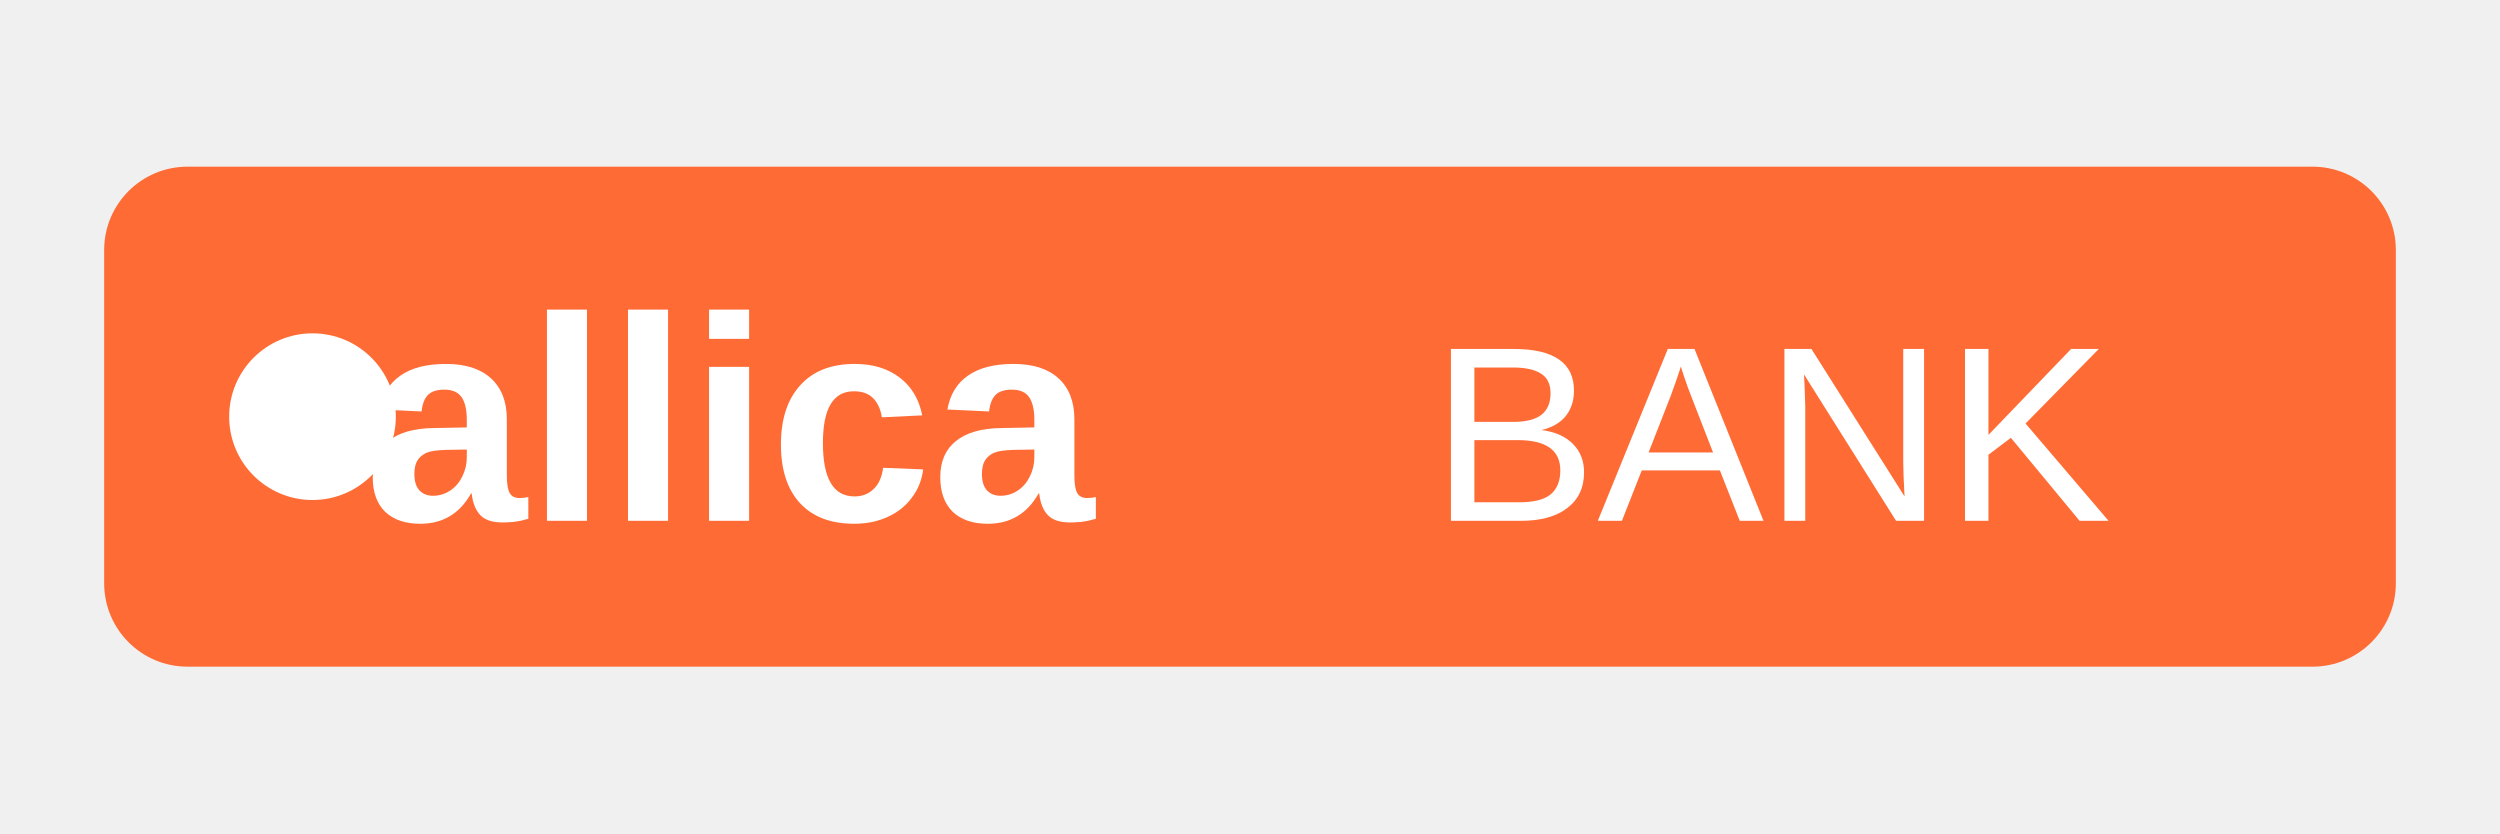
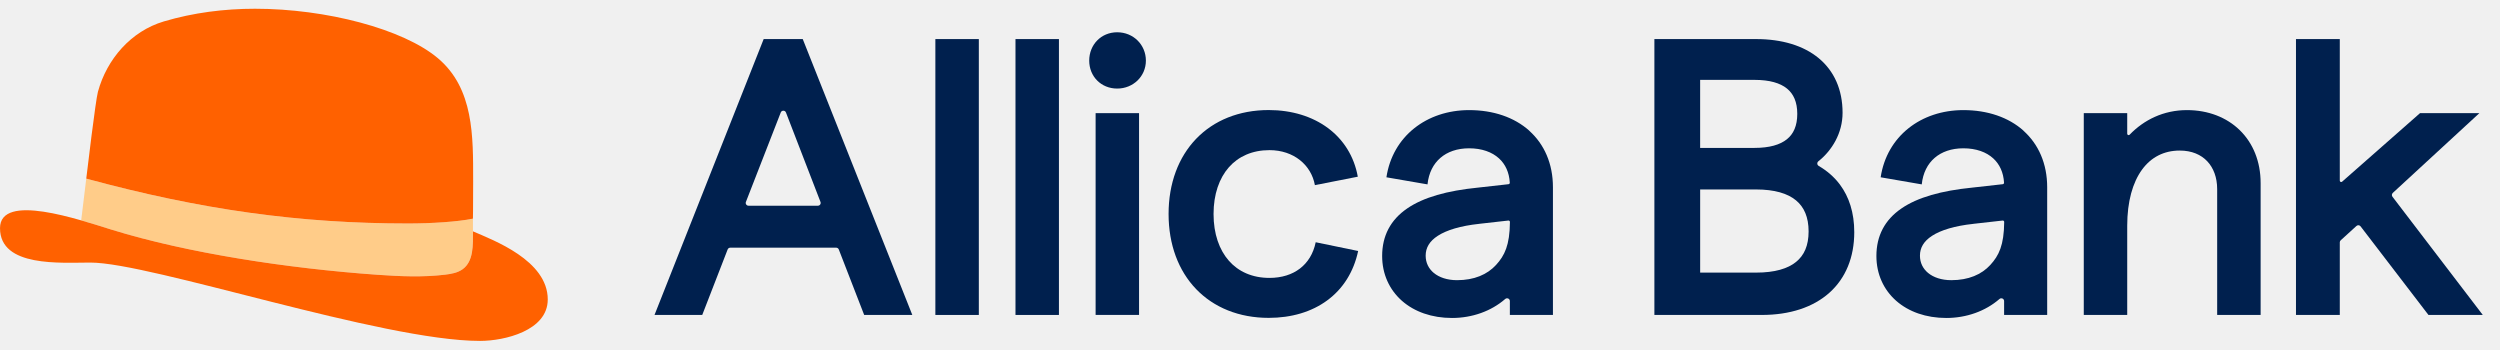
- <svg xmlns="http://www.w3.org/2000/svg" width="120" height="40" viewBox="0 0 120 40" fill="none">
-   <rect x="5" y="8" width="110" height="24" rx="4" fill="#FF6B35" />
-   <text x="35" y="25" text-anchor="middle" fill="white" font-family="Arial, sans-serif" font-size="14" font-weight="bold">allica</text>
-   <text x="85" y="25" text-anchor="middle" fill="white" font-family="Arial, sans-serif" font-size="12" font-weight="300">BANK</text>
-   <circle cx="15" cy="20" r="4" fill="white" />
+ <svg xmlns="http://www.w3.org/2000/svg" width="143" height="20" viewBox="0 0 143 20" fill="none">
+   <g clip-path="url(#clip0_1_1315)">
+     <path d="M104.028 9.488C103.931 9.433 103.923 9.298 104.009 9.228C104.786 8.61 105.395 7.623 105.395 6.45C105.395 5.134 104.918 4.066 104.035 3.332C103.16 2.605 101.922 2.235 100.445 2.235H94.631V18.015H100.768C102.382 18.015 103.708 17.577 104.637 16.749C105.57 15.917 106.064 14.721 106.064 13.281C106.064 12.162 105.766 11.26 105.246 10.562C104.914 10.116 104.496 9.762 104.026 9.489L104.028 9.488ZM97.248 10.837H100.447C101.51 10.837 102.257 11.067 102.732 11.461C103.197 11.844 103.452 12.423 103.452 13.237C103.452 14.051 103.198 14.606 102.735 14.982C102.26 15.369 101.513 15.593 100.449 15.593H97.249V10.838L97.248 10.837ZM102.213 7.964C101.826 8.277 101.22 8.46 100.361 8.46H97.248V4.569H100.361C101.22 4.569 101.826 4.75 102.213 5.064C102.588 5.367 102.804 5.833 102.804 6.514C102.804 7.196 102.588 7.662 102.213 7.964Z" fill="#00204E" />
+     <path d="M125.093 6.298C123.759 6.298 122.636 6.854 121.816 7.704C121.765 7.757 121.677 7.723 121.677 7.65V6.472H119.192V18.015H121.677V12.913C121.677 11.52 121.992 10.438 122.518 9.712C123.036 8.998 123.77 8.612 124.682 8.612C125.371 8.612 125.898 8.847 126.254 9.224C126.612 9.602 126.822 10.15 126.822 10.817V18.015H129.308V10.471C129.308 9.235 128.873 8.187 128.116 7.447C127.359 6.709 126.303 6.298 125.093 6.298Z" fill="#00204E" />
+     <path d="M45.916 2.235H43.682L37.438 18.015H40.168L40.249 17.807L41.621 14.27C41.645 14.209 41.704 14.167 41.77 14.167H47.83C47.895 14.167 47.955 14.209 47.979 14.27L49.431 18.015H52.184L45.917 2.235H45.916ZM46.783 11.767H42.816C42.703 11.767 42.625 11.654 42.666 11.55L44.659 6.435C44.711 6.298 44.905 6.298 44.957 6.435L46.932 11.55C46.972 11.655 46.896 11.767 46.783 11.767Z" fill="#00204E" />
+     <path d="M136.866 11.036L141.82 6.472H138.425L133.968 10.393C133.917 10.438 133.836 10.401 133.836 10.333V2.235H131.33V18.015H133.836V13.862C133.836 13.817 133.855 13.774 133.889 13.744L134.789 12.925C134.859 12.862 134.967 12.871 135.024 12.946L138.81 17.888L138.908 18.015H142.015L136.848 11.252C136.799 11.187 136.806 11.093 136.867 11.037L136.866 11.036Z" fill="#00204E" />
+     <path d="M55.989 2.235H53.503V18.015H55.989V2.235Z" fill="#00204E" />
+     <path d="M87.476 7.476C86.615 6.707 85.415 6.298 84.034 6.298C81.602 6.298 79.655 7.801 79.303 10.141L81.653 10.547C81.722 9.886 81.99 9.376 82.391 9.031C82.792 8.684 83.35 8.483 84.032 8.483C84.769 8.483 85.35 8.701 85.742 9.059C86.103 9.387 86.327 9.857 86.36 10.451C86.363 10.493 86.33 10.53 86.287 10.536L84.535 10.732C82.777 10.907 81.416 11.287 80.489 11.925C79.539 12.577 79.059 13.487 79.059 14.643C79.059 15.674 79.471 16.569 80.186 17.202C80.901 17.833 81.899 18.188 83.056 18.188C84.214 18.188 85.3 17.796 86.097 17.103C86.202 17.012 86.364 17.083 86.364 17.221V18.016H88.828V10.711C88.828 9.363 88.335 8.251 87.472 7.478L87.476 7.476ZM84.609 12.803H84.61L86.279 12.615C86.327 12.609 86.368 12.649 86.368 12.697C86.356 14.027 86.067 14.617 85.573 15.156C85.072 15.703 84.326 16.026 83.342 16.026C82.775 16.026 82.322 15.864 82.018 15.616C81.719 15.37 81.548 15.029 81.548 14.622C81.548 14.179 81.76 13.798 82.249 13.484C82.75 13.162 83.531 12.92 84.609 12.804V12.803Z" fill="#00204E" />
+     <path d="M75.257 13.862C75.121 14.517 74.803 15.019 74.358 15.36C73.912 15.702 73.32 15.896 72.613 15.896C71.627 15.896 70.838 15.535 70.292 14.916C69.743 14.292 69.415 13.38 69.415 12.242C69.415 11.103 69.743 10.191 70.292 9.567C70.839 8.948 71.629 8.588 72.613 8.588C74.006 8.588 75.004 9.441 75.212 10.59L77.666 10.107C77.244 7.761 75.222 6.295 72.57 6.295C70.872 6.295 69.433 6.886 68.419 7.94C67.407 8.994 66.843 10.483 66.843 12.239C66.843 13.994 67.407 15.485 68.419 16.537C69.433 17.591 70.872 18.182 72.57 18.182C73.879 18.182 75.031 17.837 75.923 17.178C76.818 16.518 77.431 15.555 77.686 14.357L75.257 13.856V13.862Z" fill="#00204E" />
+     <path d="M63.902 1.846C62.98 1.846 62.303 2.561 62.303 3.467C62.303 4.373 62.984 5.066 63.902 5.066C64.819 5.066 65.545 4.366 65.545 3.467C65.545 2.568 64.835 1.846 63.902 1.846Z" fill="#00204E" />
+     <path d="M60.571 2.235H58.086V18.015H60.571V2.235Z" fill="#00204E" />
+     <path d="M115.747 7.476C114.886 6.707 113.686 6.298 112.304 6.298C109.873 6.298 107.926 7.801 107.574 10.141L109.924 10.547C109.992 9.886 110.261 9.376 110.661 9.031C111.063 8.684 111.621 8.483 112.303 8.483C113.04 8.483 113.621 8.701 114.013 9.059C114.373 9.387 114.598 9.857 114.631 10.451C114.633 10.493 114.601 10.53 114.558 10.536L112.806 10.732C111.048 10.907 109.687 11.287 108.76 11.925C107.81 12.577 107.33 13.487 107.33 14.643C107.33 15.674 107.741 16.569 108.457 17.202C109.172 17.833 110.17 18.188 111.327 18.188C112.485 18.188 113.571 17.796 114.368 17.103C114.473 17.012 114.635 17.083 114.635 17.221V18.016H117.099V10.711C117.099 9.363 116.606 8.251 115.742 7.478L115.747 7.476ZM112.881 12.803H112.882L114.551 12.615C114.599 12.609 114.64 12.649 114.64 12.697C114.628 14.027 114.339 14.617 113.845 15.156C113.344 15.703 112.598 16.026 111.614 16.026C111.048 16.026 110.594 15.864 110.291 15.616C109.991 15.37 109.821 15.029 109.821 14.622C109.821 14.179 110.032 13.798 110.521 13.484C111.022 13.162 111.803 12.92 112.881 12.804V12.803Z" fill="#00204E" />
+     <path d="M62.993 6.472H62.669V6.795V18.013H65.154V6.795V6.472H64.83H62.993Z" fill="#00204E" />
+     <path d="M26.456 15.403C26.172 15.606 25.814 15.669 25.469 15.71C24.181 15.867 22.875 15.808 21.58 15.716C16.447 15.353 10.699 14.473 6.382 13.138C5.926 12.996 5.311 12.797 4.644 12.605L4.934 10.217C11.495 12.001 17.137 12.783 23.337 12.783C24.668 12.783 26.169 12.686 27.052 12.508V13.233C27.051 14.009 27.096 14.947 26.456 15.403Z" fill="#FFCC89" />
+     <path d="M31.331 17.133C31.331 18.918 28.849 19.5 27.46 19.5C21.856 19.5 8.627 15.019 5.171 15.019C3.492 15.019 0.001 15.303 0.001 13.053C0.001 11.002 4.516 12.56 6.384 13.138C10.701 14.473 16.448 15.353 21.582 15.717C22.877 15.808 24.181 15.867 25.47 15.711C25.815 15.668 26.173 15.606 26.457 15.404C27.098 14.948 27.054 14.008 27.054 13.233C28.215 13.74 31.332 14.889 31.332 17.133H31.331Z" fill="#FF6100" />
+     <path d="M27.065 10.339C27.065 11.931 27.052 12.506 27.052 12.507C26.17 12.688 24.668 12.783 23.339 12.783C17.138 12.783 11.496 12 4.934 10.217C4.988 9.761 5.466 5.747 5.601 5.253C6.109 3.381 7.494 1.784 9.37 1.226C11.06 0.724 12.827 0.5 14.593 0.5C18.648 0.5 23.062 1.655 25.048 3.33C27.109 5.067 27.064 7.807 27.064 10.339H27.065Z" fill="#FF6100" />
+   </g>
+   <defs>
+     <clipPath id="clip0_1_1315">
+       <rect width="142.014" height="19" fill="white" transform="translate(0 0.5)" />
+     </clipPath>
+   </defs>
</svg>
